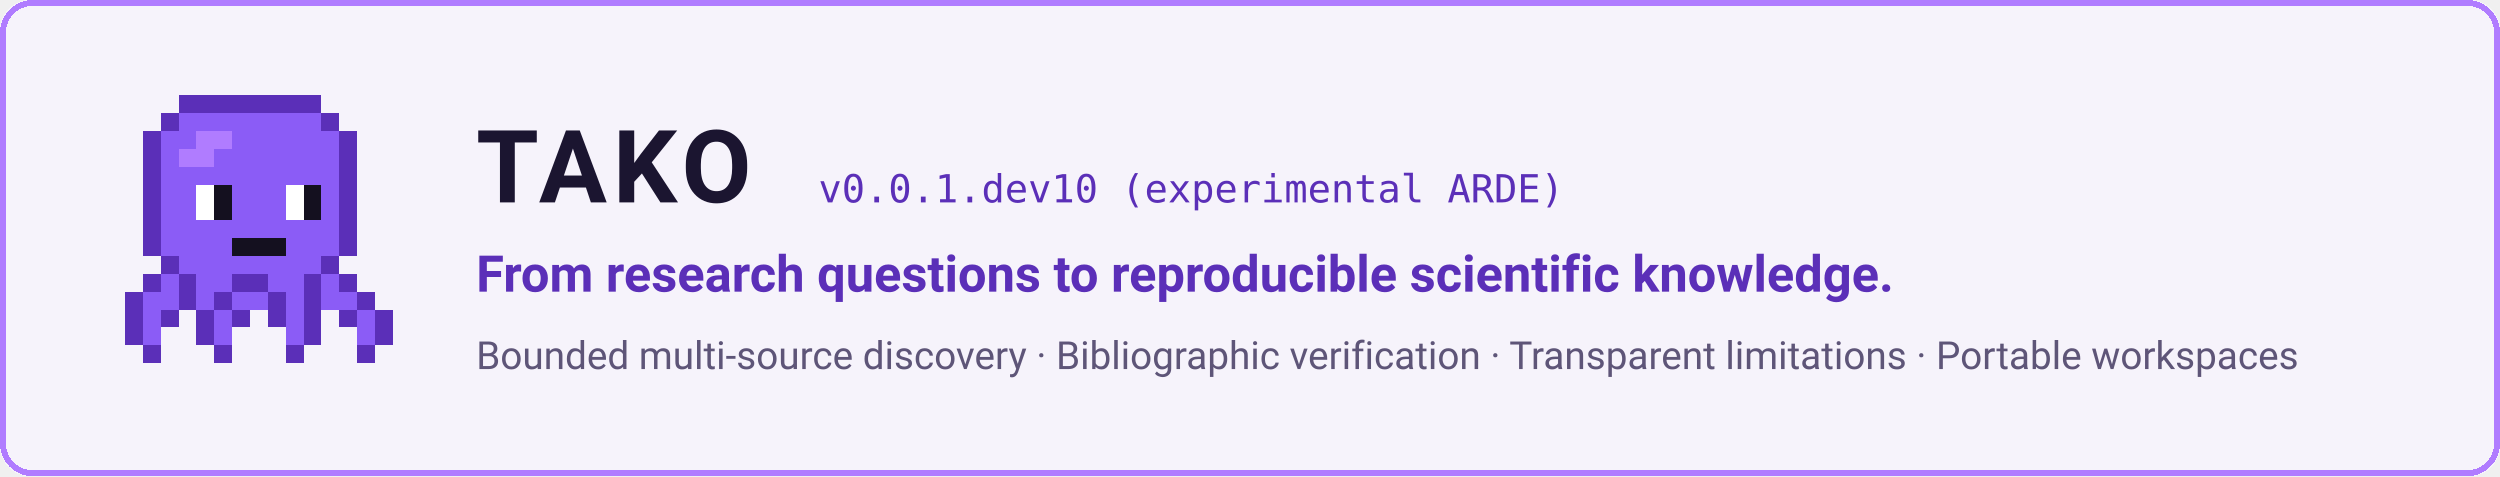
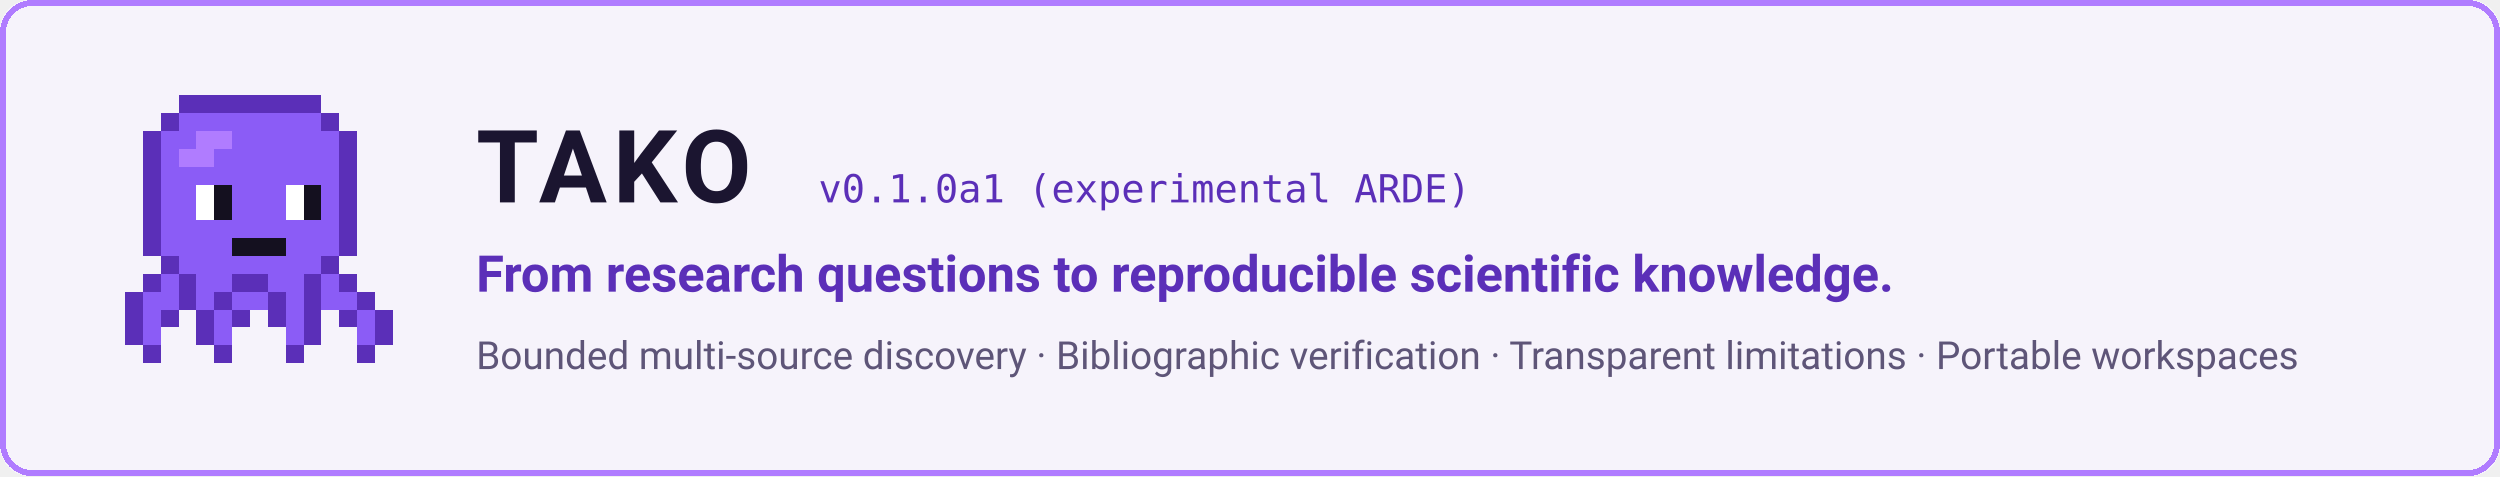
<svg xmlns="http://www.w3.org/2000/svg" viewBox="0 0 840 160" width="840" height="160" shape-rendering="crispEdges" role="img" aria-label="TAKO header light">
  <rect width="840" height="160" rx="10" fill="#F6F3FB" />
  <rect x="1" y="1" width="838" height="158" rx="10" fill="none" stroke="#B07CFF" stroke-width="2" />
  <rect x="60" y="32" width="6" height="6" fill="#5B2FB8" />
  <rect x="66" y="32" width="6" height="6" fill="#5B2FB8" />
  <rect x="72" y="32" width="6" height="6" fill="#5B2FB8" />
  <rect x="78" y="32" width="6" height="6" fill="#5B2FB8" />
  <rect x="84" y="32" width="6" height="6" fill="#5B2FB8" />
  <rect x="90" y="32" width="6" height="6" fill="#5B2FB8" />
  <rect x="96" y="32" width="6" height="6" fill="#5B2FB8" />
  <rect x="102" y="32" width="6" height="6" fill="#5B2FB8" />
  <rect x="54" y="38" width="6" height="6" fill="#5B2FB8" />
  <rect x="60" y="38" width="6" height="6" fill="#8B5CF6" />
  <rect x="66" y="38" width="6" height="6" fill="#8B5CF6" />
  <rect x="72" y="38" width="6" height="6" fill="#8B5CF6" />
  <rect x="78" y="38" width="6" height="6" fill="#8B5CF6" />
  <rect x="84" y="38" width="6" height="6" fill="#8B5CF6" />
  <rect x="90" y="38" width="6" height="6" fill="#8B5CF6" />
  <rect x="96" y="38" width="6" height="6" fill="#8B5CF6" />
  <rect x="102" y="38" width="6" height="6" fill="#8B5CF6" />
  <rect x="108" y="38" width="6" height="6" fill="#5B2FB8" />
  <rect x="48" y="44" width="6" height="6" fill="#5B2FB8" />
  <rect x="54" y="44" width="6" height="6" fill="#8B5CF6" />
  <rect x="60" y="44" width="6" height="6" fill="#8B5CF6" />
  <rect x="66" y="44" width="6" height="6" fill="#B07CFF" />
  <rect x="72" y="44" width="6" height="6" fill="#B07CFF" />
  <rect x="78" y="44" width="6" height="6" fill="#8B5CF6" />
  <rect x="84" y="44" width="6" height="6" fill="#8B5CF6" />
  <rect x="90" y="44" width="6" height="6" fill="#8B5CF6" />
  <rect x="96" y="44" width="6" height="6" fill="#8B5CF6" />
  <rect x="102" y="44" width="6" height="6" fill="#8B5CF6" />
  <rect x="108" y="44" width="6" height="6" fill="#8B5CF6" />
  <rect x="114" y="44" width="6" height="6" fill="#5B2FB8" />
  <rect x="48" y="50" width="6" height="6" fill="#5B2FB8" />
  <rect x="54" y="50" width="6" height="6" fill="#8B5CF6" />
  <rect x="60" y="50" width="6" height="6" fill="#B07CFF" />
  <rect x="66" y="50" width="6" height="6" fill="#B07CFF" />
  <rect x="72" y="50" width="6" height="6" fill="#8B5CF6" />
  <rect x="78" y="50" width="6" height="6" fill="#8B5CF6" />
  <rect x="84" y="50" width="6" height="6" fill="#8B5CF6" />
  <rect x="90" y="50" width="6" height="6" fill="#8B5CF6" />
  <rect x="96" y="50" width="6" height="6" fill="#8B5CF6" />
  <rect x="102" y="50" width="6" height="6" fill="#8B5CF6" />
  <rect x="108" y="50" width="6" height="6" fill="#8B5CF6" />
  <rect x="114" y="50" width="6" height="6" fill="#5B2FB8" />
  <rect x="48" y="56" width="6" height="6" fill="#5B2FB8" />
  <rect x="54" y="56" width="6" height="6" fill="#8B5CF6" />
  <rect x="60" y="56" width="6" height="6" fill="#8B5CF6" />
  <rect x="66" y="56" width="6" height="6" fill="#8B5CF6" />
  <rect x="72" y="56" width="6" height="6" fill="#8B5CF6" />
  <rect x="78" y="56" width="6" height="6" fill="#8B5CF6" />
  <rect x="84" y="56" width="6" height="6" fill="#8B5CF6" />
  <rect x="90" y="56" width="6" height="6" fill="#8B5CF6" />
  <rect x="96" y="56" width="6" height="6" fill="#8B5CF6" />
  <rect x="102" y="56" width="6" height="6" fill="#8B5CF6" />
  <rect x="108" y="56" width="6" height="6" fill="#8B5CF6" />
  <rect x="114" y="56" width="6" height="6" fill="#5B2FB8" />
  <rect x="48" y="62" width="6" height="6" fill="#5B2FB8" />
  <rect x="54" y="62" width="6" height="6" fill="#8B5CF6" />
  <rect x="60" y="62" width="6" height="6" fill="#8B5CF6" />
  <rect x="66" y="62" width="6" height="6" fill="#FFFFFF" />
  <rect x="72" y="62" width="6" height="6" fill="#14101F" />
  <rect x="78" y="62" width="6" height="6" fill="#8B5CF6" />
  <rect x="84" y="62" width="6" height="6" fill="#8B5CF6" />
  <rect x="90" y="62" width="6" height="6" fill="#8B5CF6" />
  <rect x="96" y="62" width="6" height="6" fill="#FFFFFF" />
  <rect x="102" y="62" width="6" height="6" fill="#14101F" />
  <rect x="108" y="62" width="6" height="6" fill="#8B5CF6" />
  <rect x="114" y="62" width="6" height="6" fill="#5B2FB8" />
  <rect x="48" y="68" width="6" height="6" fill="#5B2FB8" />
  <rect x="54" y="68" width="6" height="6" fill="#8B5CF6" />
  <rect x="60" y="68" width="6" height="6" fill="#8B5CF6" />
  <rect x="66" y="68" width="6" height="6" fill="#FFFFFF" />
  <rect x="72" y="68" width="6" height="6" fill="#14101F" />
  <rect x="78" y="68" width="6" height="6" fill="#8B5CF6" />
  <rect x="84" y="68" width="6" height="6" fill="#8B5CF6" />
  <rect x="90" y="68" width="6" height="6" fill="#8B5CF6" />
  <rect x="96" y="68" width="6" height="6" fill="#FFFFFF" />
  <rect x="102" y="68" width="6" height="6" fill="#14101F" />
  <rect x="108" y="68" width="6" height="6" fill="#8B5CF6" />
  <rect x="114" y="68" width="6" height="6" fill="#5B2FB8" />
  <rect x="48" y="74" width="6" height="6" fill="#5B2FB8" />
  <rect x="54" y="74" width="6" height="6" fill="#8B5CF6" />
  <rect x="60" y="74" width="6" height="6" fill="#8B5CF6" />
  <rect x="66" y="74" width="6" height="6" fill="#8B5CF6" />
  <rect x="72" y="74" width="6" height="6" fill="#8B5CF6" />
  <rect x="78" y="74" width="6" height="6" fill="#8B5CF6" />
  <rect x="84" y="74" width="6" height="6" fill="#8B5CF6" />
  <rect x="90" y="74" width="6" height="6" fill="#8B5CF6" />
  <rect x="96" y="74" width="6" height="6" fill="#8B5CF6" />
  <rect x="102" y="74" width="6" height="6" fill="#8B5CF6" />
  <rect x="108" y="74" width="6" height="6" fill="#8B5CF6" />
  <rect x="114" y="74" width="6" height="6" fill="#5B2FB8" />
  <rect x="48" y="80" width="6" height="6" fill="#5B2FB8" />
  <rect x="54" y="80" width="6" height="6" fill="#8B5CF6" />
  <rect x="60" y="80" width="6" height="6" fill="#8B5CF6" />
  <rect x="66" y="80" width="6" height="6" fill="#8B5CF6" />
  <rect x="72" y="80" width="6" height="6" fill="#8B5CF6" />
  <rect x="78" y="80" width="6" height="6" fill="#14101F" />
  <rect x="84" y="80" width="6" height="6" fill="#14101F" />
  <rect x="90" y="80" width="6" height="6" fill="#14101F" />
  <rect x="96" y="80" width="6" height="6" fill="#8B5CF6" />
  <rect x="102" y="80" width="6" height="6" fill="#8B5CF6" />
  <rect x="108" y="80" width="6" height="6" fill="#8B5CF6" />
  <rect x="114" y="80" width="6" height="6" fill="#5B2FB8" />
  <rect x="54" y="86" width="6" height="6" fill="#5B2FB8" />
  <rect x="60" y="86" width="6" height="6" fill="#8B5CF6" />
  <rect x="66" y="86" width="6" height="6" fill="#8B5CF6" />
  <rect x="72" y="86" width="6" height="6" fill="#8B5CF6" />
  <rect x="78" y="86" width="6" height="6" fill="#8B5CF6" />
  <rect x="84" y="86" width="6" height="6" fill="#8B5CF6" />
  <rect x="90" y="86" width="6" height="6" fill="#8B5CF6" />
  <rect x="96" y="86" width="6" height="6" fill="#8B5CF6" />
  <rect x="102" y="86" width="6" height="6" fill="#8B5CF6" />
  <rect x="108" y="86" width="6" height="6" fill="#5B2FB8" />
  <rect x="48" y="92" width="6" height="6" fill="#5B2FB8" />
  <rect x="54" y="92" width="6" height="6" fill="#8B5CF6" />
  <rect x="60" y="92" width="6" height="6" fill="#5B2FB8" />
  <rect x="66" y="92" width="6" height="6" fill="#8B5CF6" />
  <rect x="72" y="92" width="6" height="6" fill="#8B5CF6" />
  <rect x="78" y="92" width="6" height="6" fill="#5B2FB8" />
  <rect x="84" y="92" width="6" height="6" fill="#5B2FB8" />
  <rect x="90" y="92" width="6" height="6" fill="#8B5CF6" />
  <rect x="96" y="92" width="6" height="6" fill="#8B5CF6" />
  <rect x="102" y="92" width="6" height="6" fill="#5B2FB8" />
  <rect x="108" y="92" width="6" height="6" fill="#8B5CF6" />
  <rect x="114" y="92" width="6" height="6" fill="#5B2FB8" />
  <rect x="42" y="98" width="6" height="6" fill="#5B2FB8" />
  <rect x="48" y="98" width="6" height="6" fill="#8B5CF6" />
  <rect x="54" y="98" width="6" height="6" fill="#8B5CF6" />
  <rect x="60" y="98" width="6" height="6" fill="#5B2FB8" />
  <rect x="66" y="98" width="6" height="6" fill="#8B5CF6" />
  <rect x="72" y="98" width="6" height="6" fill="#5B2FB8" />
  <rect x="78" y="98" width="6" height="6" fill="#8B5CF6" />
  <rect x="84" y="98" width="6" height="6" fill="#8B5CF6" />
  <rect x="90" y="98" width="6" height="6" fill="#5B2FB8" />
  <rect x="96" y="98" width="6" height="6" fill="#8B5CF6" />
  <rect x="102" y="98" width="6" height="6" fill="#5B2FB8" />
  <rect x="108" y="98" width="6" height="6" fill="#8B5CF6" />
  <rect x="114" y="98" width="6" height="6" fill="#8B5CF6" />
  <rect x="120" y="98" width="6" height="6" fill="#5B2FB8" />
  <rect x="42" y="104" width="6" height="6" fill="#5B2FB8" />
  <rect x="48" y="104" width="6" height="6" fill="#8B5CF6" />
  <rect x="54" y="104" width="6" height="6" fill="#5B2FB8" />
  <rect x="66" y="104" width="6" height="6" fill="#5B2FB8" />
  <rect x="72" y="104" width="6" height="6" fill="#8B5CF6" />
  <rect x="78" y="104" width="6" height="6" fill="#5B2FB8" />
  <rect x="90" y="104" width="6" height="6" fill="#5B2FB8" />
  <rect x="96" y="104" width="6" height="6" fill="#8B5CF6" />
  <rect x="102" y="104" width="6" height="6" fill="#5B2FB8" />
  <rect x="114" y="104" width="6" height="6" fill="#5B2FB8" />
  <rect x="120" y="104" width="6" height="6" fill="#8B5CF6" />
  <rect x="126" y="104" width="6" height="6" fill="#5B2FB8" />
  <rect x="42" y="110" width="6" height="6" fill="#5B2FB8" />
  <rect x="48" y="110" width="6" height="6" fill="#8B5CF6" />
  <rect x="66" y="110" width="6" height="6" fill="#5B2FB8" />
  <rect x="72" y="110" width="6" height="6" fill="#8B5CF6" />
  <rect x="96" y="110" width="6" height="6" fill="#8B5CF6" />
  <rect x="102" y="110" width="6" height="6" fill="#5B2FB8" />
  <rect x="120" y="110" width="6" height="6" fill="#8B5CF6" />
  <rect x="126" y="110" width="6" height="6" fill="#5B2FB8" />
  <rect x="48" y="116" width="6" height="6" fill="#5B2FB8" />
  <rect x="72" y="116" width="6" height="6" fill="#5B2FB8" />
  <rect x="96" y="116" width="6" height="6" fill="#5B2FB8" />
  <rect x="120" y="116" width="6" height="6" fill="#5B2FB8" />
  <text x="160" y="68" font-family="system-ui, -apple-system, Segoe UI, Roboto, sans-serif" font-size="34" font-weight="700" fill="#1B1530" letter-spacing="2">TAKO</text>
-   <text x="275" y="68" font-family="ui-monospace, SFMono-Regular, Menlo, monospace" font-size="13" fill="#5B2FB8">v0.0.1.dev10 (experimental ARDE)</text>
+   <text x="275" y="68" font-family="ui-monospace, SFMono-Regular, Menlo, monospace" font-size="13" fill="#5B2FB8">v0.1.0a1 (experimental ARDE)</text>
  <text x="160" y="98" font-family="system-ui, -apple-system, Segoe UI, Roboto, sans-serif" font-size="17" font-weight="600" fill="#5B2FB8">From research questions to reproducible scientific knowledge.</text>
  <text x="160" y="124" font-family="system-ui, -apple-system, Segoe UI, Roboto, sans-serif" font-size="13" fill="#5E5578">Bounded multi-source discovery · Bibliographic verification · Transparent limitations · Portable workspaces</text>
</svg>
